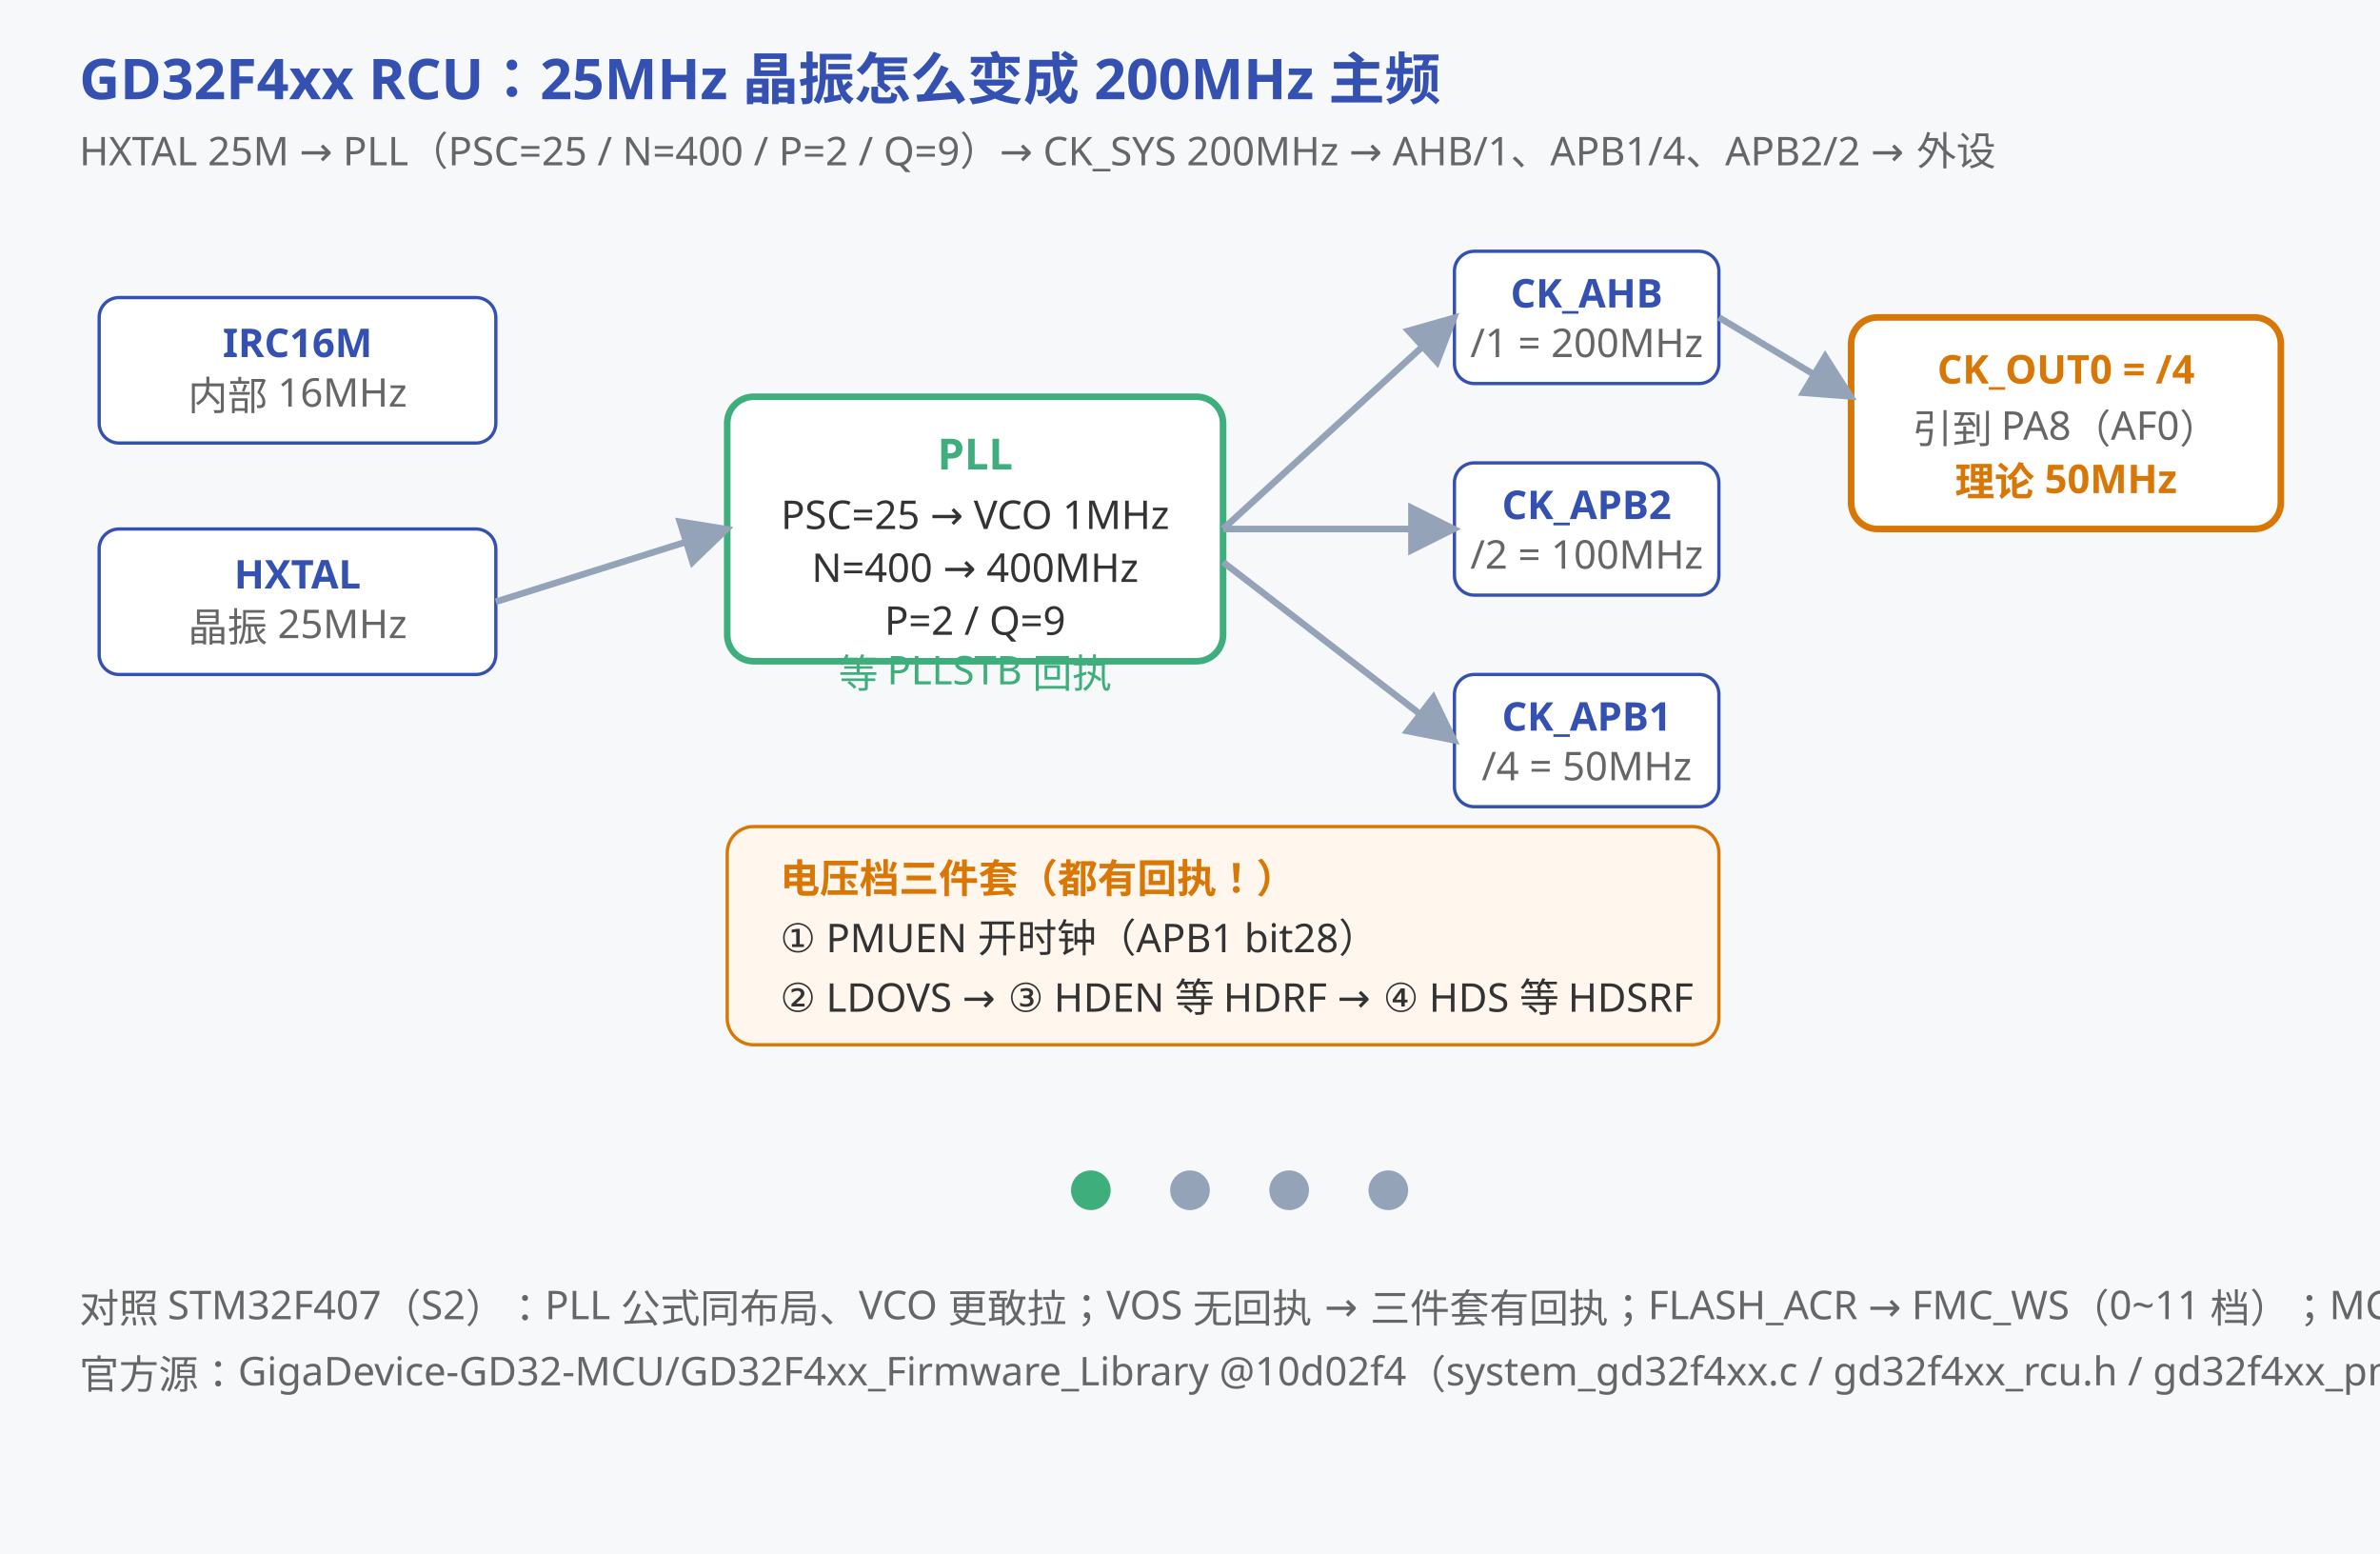
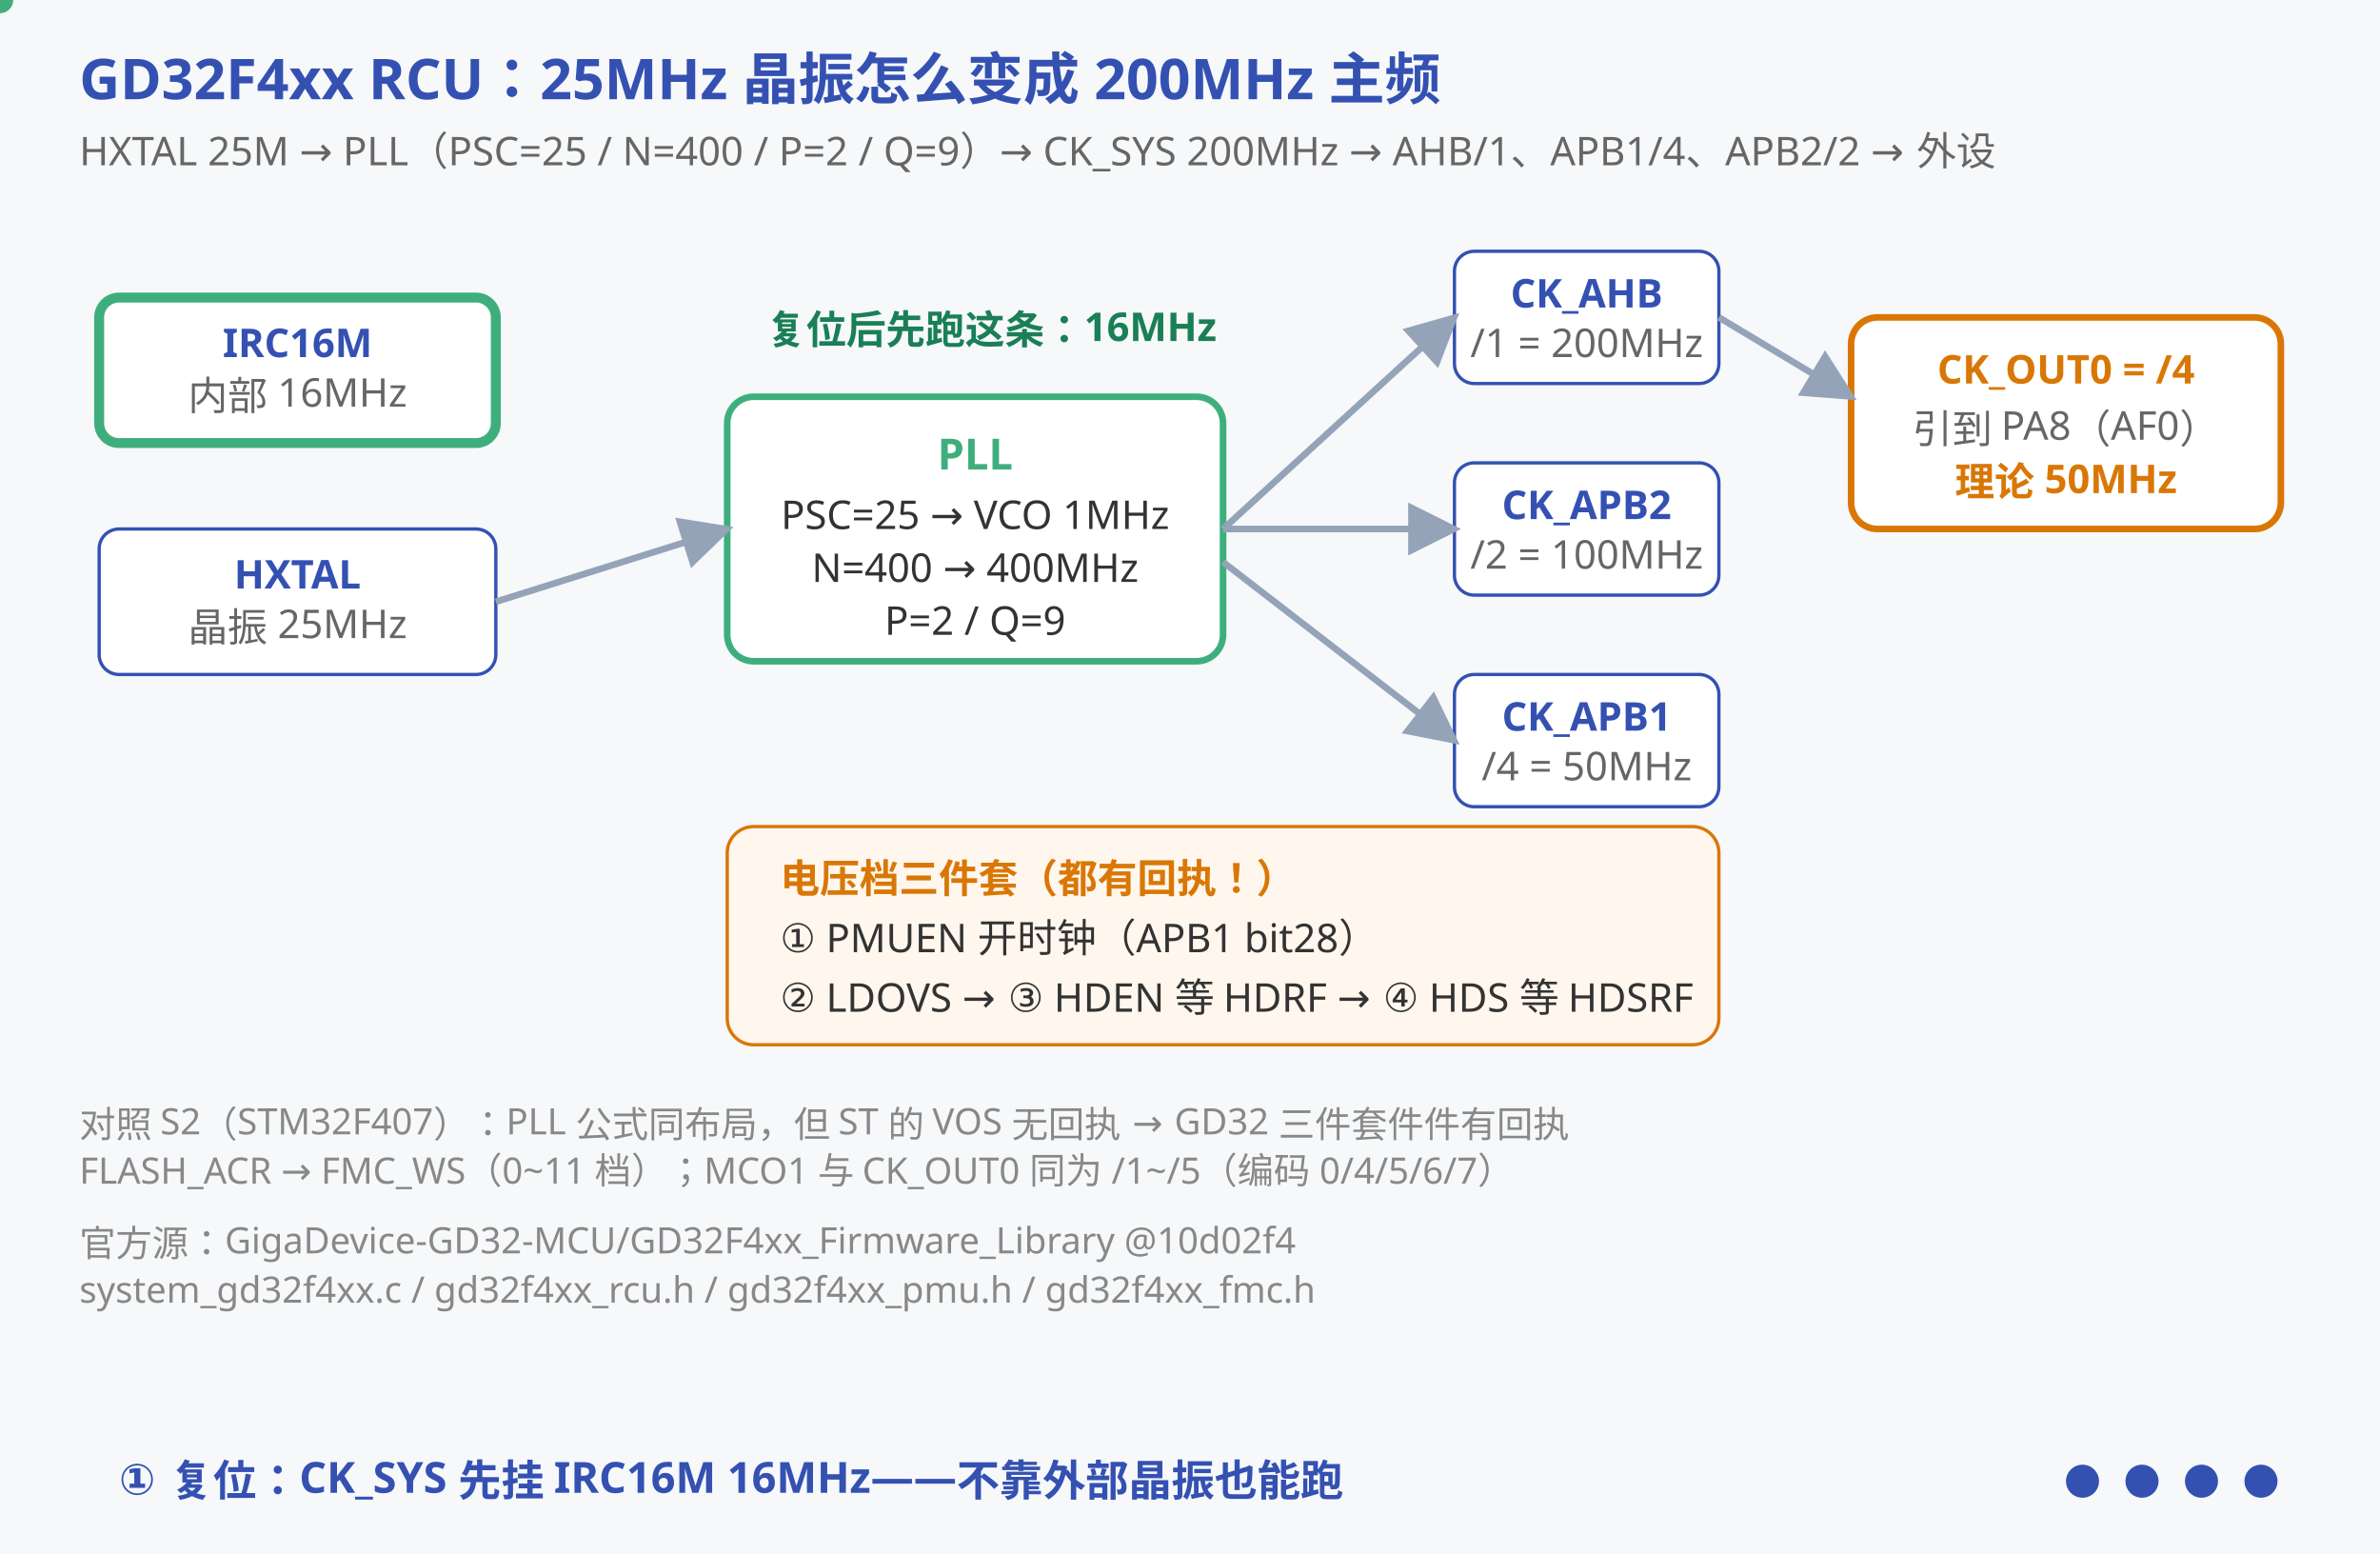
<svg xmlns="http://www.w3.org/2000/svg" viewBox="0 0 720 470" font-family="'Segoe UI','Microsoft YaHei',sans-serif">
  <rect width="720" height="470" fill="#f6f8fa" />
  <text x="24" y="30" font-size="17" font-weight="bold" fill="#3451b2">GD32F4xx RCU：25MHz 晶振怎么变成 200MHz 主频</text>
  <text x="24" y="50" font-size="12" fill="#666">HXTAL 25M → PLL（PSC=25 / N=400 / P=2 / Q=9）→ CK_SYS 200MHz → AHB/1、APB1/4、APB2/2 → 外设</text>
  <rect x="30" y="90" width="120" height="44" fill="#ffffff" stroke="#3451b2" rx="6" />
  <text x="90" y="108" font-size="12" font-weight="bold" fill="#3451b2" text-anchor="middle">IRC16M</text>
  <text x="90" y="124" font-size="12" fill="#666" text-anchor="middle">内部 16MHz</text>
  <rect x="30" y="160" width="120" height="44" fill="#ffffff" stroke="#3451b2" rx="6" />
  <text x="90" y="178" font-size="12" font-weight="bold" fill="#3451b2" text-anchor="middle">HXTAL</text>
  <text x="90" y="194" font-size="12" fill="#666" text-anchor="middle">晶振 25MHz</text>
  <rect x="220" y="120" width="150" height="80" fill="#ffffff" stroke="#3eaf7c" stroke-width="2" rx="8" />
  <text x="295" y="142" font-size="13" font-weight="bold" fill="#3eaf7c" text-anchor="middle">PLL</text>
  <text x="295" y="160" font-size="12" fill="#333" text-anchor="middle">PSC=25 → VCO 1MHz</text>
  <text x="295" y="176" font-size="12" fill="#333" text-anchor="middle">N=400 → 400MHz</text>
  <text x="295" y="192" font-size="12" fill="#333" text-anchor="middle">P=2 / Q=9</text>
-   <text x="295" y="208" font-size="12" fill="#3eaf7c" text-anchor="middle">等 PLLSTB 回执</text>
  <rect x="440" y="76" width="80" height="40" fill="#ffffff" stroke="#3451b2" rx="6" />
  <text x="480" y="93" font-size="12" font-weight="bold" fill="#3451b2" text-anchor="middle">CK_AHB</text>
  <text x="480" y="108" font-size="12" fill="#666" text-anchor="middle">/1 = 200MHz</text>
  <rect x="440" y="140" width="80" height="40" fill="#ffffff" stroke="#3451b2" rx="6" />
  <text x="480" y="157" font-size="12" font-weight="bold" fill="#3451b2" text-anchor="middle">CK_APB2</text>
  <text x="480" y="172" font-size="12" fill="#666" text-anchor="middle">/2 = 100MHz</text>
  <rect x="440" y="204" width="80" height="40" fill="#ffffff" stroke="#3451b2" rx="6" />
  <text x="480" y="221" font-size="12" font-weight="bold" fill="#3451b2" text-anchor="middle">CK_APB1</text>
  <text x="480" y="236" font-size="12" fill="#666" text-anchor="middle">/4 = 50MHz</text>
  <rect x="220" y="250" width="300" height="66" fill="#fff7ed" stroke="#d97706" rx="8" />
  <text x="236" y="270" font-size="12" font-weight="bold" fill="#d97706">电压档三件套（都有回执！）</text>
  <text x="236" y="288" font-size="12" fill="#333">① PMUEN 开时钟（APB1 bit28）</text>
  <text x="236" y="306" font-size="12" fill="#333">② LDOVS → ③ HDEN 等 HDRF → ④ HDS 等 HDSRF</text>
  <rect x="560" y="96" width="130" height="64" fill="#ffffff" stroke="#d97706" stroke-width="2" rx="8" />
  <text x="625" y="116" font-size="12" font-weight="bold" fill="#d97706" text-anchor="middle">CK_OUT0 = /4</text>
  <text x="625" y="134" font-size="12" fill="#666" text-anchor="middle">引到 PA8（AF0）</text>
  <text x="625" y="150" font-size="12" font-weight="bold" fill="#d97706" text-anchor="middle">理论 50MHz</text>
  <g stroke="#94a3b8" stroke-width="2" fill="none">
    <path d="M150 182 L220 160" marker-end="url(#arr)" />
    <path d="M370 160 L440 96" marker-end="url(#arr)" />
    <path d="M370 160 L440 160" marker-end="url(#arr)" />
    <path d="M370 170 L440 224" marker-end="url(#arr)" />
    <path d="M520 96 L560 120" marker-end="url(#arr)" />
  </g>
  <defs>
    <marker id="arr" markerWidth="8" markerHeight="8" refX="7" refY="4" orient="auto">
      <path d="M0,0 L8,4 L0,8 Z" fill="#94a3b8" />
    </marker>
  </defs>
-   <g>
-     <circle cx="330" cy="360" r="6" fill="#3eaf7c">
-       <animate attributeName="opacity" calcMode="discrete" values="1;0;0;0;1" keyTimes="0;0.25;0.5;0.75;1" dur="12s" repeatCount="indefinite" />
+   <g opacity="1">
+     <animate attributeName="opacity" calcMode="discrete" values="1;0;0;0;0" keyTimes="0;0.25;0.5;0.75;1" dur="12s" repeatCount="indefinite" />
+     <rect x="30" y="90" width="120" height="44" fill="none" stroke="#3eaf7c" stroke-width="3" rx="6">
+       <animate attributeName="stroke-width" values="3;4.6;3" keyTimes="0;0.5;1" dur="1s" repeatCount="indefinite" />
+     </rect>
+     <path d="M150,110 L440,110" stroke="#3eaf7c" stroke-width="4" fill="none" pathLength="1000" stroke-dasharray="1000" stroke-dashoffset="1000">
+       <animate attributeName="stroke-dashoffset" values="1000;0;0" keyTimes="0;0.10;1" dur="12s" repeatCount="indefinite" />
+     </path>
+     <circle r="4" fill="#3eaf7c">
+       <animateMotion calcMode="linear" path="M150,110 L440,110" dur="3s" repeatCount="indefinite" />
    </circle>
-     <circle cx="360" cy="360" r="6" fill="#94a3b8">
-       <animate attributeName="opacity" calcMode="discrete" values="0;1;0;0;0" keyTimes="0;0.25;0.5;0.75;1" dur="12s" repeatCount="indefinite" />
-     </circle>
-     <circle cx="390" cy="360" r="6" fill="#94a3b8">
-       <animate attributeName="opacity" calcMode="discrete" values="0;0;1;0;0" keyTimes="0;0.25;0.5;0.75;1" dur="12s" repeatCount="indefinite" />
-     </circle>
-     <circle cx="420" cy="360" r="6" fill="#94a3b8">
-       <animate attributeName="opacity" calcMode="discrete" values="0;0;0;1;0" keyTimes="0;0.25;0.5;0.75;1" dur="12s" repeatCount="indefinite" />
-     </circle>
-   </g>
-   <g opacity="0">
-     <animate attributeName="opacity" calcMode="discrete" values="1;0;0;0;1" keyTimes="0;0.25;0.5;0.75;1" dur="12s" repeatCount="indefinite" />
-     <rect x="30" y="90" width="120" height="44" fill="none" stroke="#3eaf7c" stroke-width="3" rx="6" />
-     <text x="36" y="330">① 复位先跑 IRC16M 16MHz——SCSS 回读就是 IRC16M（SCS=00）</text>
+     <text x="300" y="104" font-size="12" font-weight="bold" fill="#1a7f56" text-anchor="middle">复位后先跑这条：16MHz</text>
  </g>
  <g opacity="0">
    <animate attributeName="opacity" calcMode="discrete" values="0;1;0;0;0" keyTimes="0;0.25;0.5;0.75;1" dur="12s" repeatCount="indefinite" />
-     <rect x="30" y="160" width="120" height="44" fill="none" stroke="#3eaf7c" stroke-width="3" rx="6" />
-     <text x="36" y="330">② HXTAL 起振等 HXTALSTB——超时回退 IRC16M，不学官方 while(1) 死等</text>
+     <rect x="30" y="160" width="120" height="44" fill="none" stroke="#d97706" stroke-width="3" rx="6">
+       <animate attributeName="stroke-width" values="3;5;3" keyTimes="0;0.5;1" dur="0.5s" repeatCount="indefinite" />
+     </rect>
+     <path d="M150,182 L220,160" stroke="#d97706" stroke-width="4" fill="none" pathLength="1000" stroke-dasharray="1000" stroke-dashoffset="1000">
+       <animate attributeName="stroke-dashoffset" values="1000;1000;0;0" keyTimes="0;0.25;0.32;1" dur="12s" repeatCount="indefinite" />
+     </path>
+     <circle r="4" fill="#d97706">
+       <animateMotion calcMode="linear" path="M150,182 L220,160" dur="1s" repeatCount="indefinite" />
+     </circle>
+     <text x="156" y="216" font-size="12" font-weight="bold" fill="#d97706">等 HXTALSTB</text>
  </g>
  <g opacity="0">
    <animate attributeName="opacity" calcMode="discrete" values="0;0;1;0;0" keyTimes="0;0.25;0.5;0.75;1" dur="12s" repeatCount="indefinite" />
+     <rect x="220" y="250" width="300" height="66" fill="none" stroke="#d97706" stroke-width="3" rx="8">
+       <animate attributeName="stroke-width" values="3;4.6;3" keyTimes="0;0.5;1" dur="1s" repeatCount="indefinite" />
+     </rect>
    <rect x="220" y="120" width="150" height="80" fill="none" stroke="#3eaf7c" stroke-width="3" rx="8" />
-     <rect x="220" y="250" width="300" height="66" fill="none" stroke="#3eaf7c" stroke-width="3" rx="8" />
-     <text x="36" y="330">③ PLL 锁定 200MHz：先电压三件套，再 PLLEN 等 PLLSTB，最后 SCS=PLLP 等 SCSS</text>
+     <path d="M295,250 L295,200" stroke="#d97706" stroke-width="3" fill="none" pathLength="1000" stroke-dasharray="1000" stroke-dashoffset="1000">
+       <animate attributeName="stroke-dashoffset" values="1000;1000;0;0" keyTimes="0;0.50;0.54;1" dur="12s" repeatCount="indefinite" />
+     </path>
+     <path d="M370,160 L440,96" stroke="#3eaf7c" stroke-width="4" fill="none" pathLength="1000" stroke-dasharray="1000" stroke-dashoffset="1000">
+       <animate attributeName="stroke-dashoffset" values="1000;1000;0;0" keyTimes="0;0.55;0.60;1" dur="12s" repeatCount="indefinite" />
+     </path>
+     <path d="M370,160 L440,160" stroke="#3eaf7c" stroke-width="4" fill="none" pathLength="1000" stroke-dasharray="1000" stroke-dashoffset="1000">
+       <animate attributeName="stroke-dashoffset" values="1000;1000;0;0" keyTimes="0;0.60;0.65;1" dur="12s" repeatCount="indefinite" />
+     </path>
+     <path d="M370,170 L440,224" stroke="#3eaf7c" stroke-width="4" fill="none" pathLength="1000" stroke-dasharray="1000" stroke-dashoffset="1000">
+       <animate attributeName="stroke-dashoffset" values="1000;1000;0;0" keyTimes="0;0.65;0.70;1" dur="12s" repeatCount="indefinite" />
+     </path>
+     <circle r="4.5" fill="#3451b2">
+       <animateMotion calcMode="linear" path="M150,182 L220,160 L295,160 L370,160 L440,96" dur="4s" repeatCount="indefinite" />
+     </circle>
+     <text x="300" y="242" font-size="12" font-weight="bold" fill="#92400e" text-anchor="middle">先电压档，再 PLLEN</text>
  </g>
  <g opacity="0">
    <animate attributeName="opacity" calcMode="discrete" values="0;0;0;1;0" keyTimes="0;0.25;0.5;0.75;1" dur="12s" repeatCount="indefinite" />
-     <rect x="560" y="96" width="130" height="64" fill="none" stroke="#3eaf7c" stroke-width="3" rx="8" />
-     <text x="36" y="330">④ CK_OUT0 对账：PLLP/4 = 理论 50MHz 上 PA8——程序以为 vs 仪器实测（待上板）</text>
+     <rect x="560" y="96" width="130" height="64" fill="none" stroke="#3eaf7c" stroke-width="3" rx="8">
+       <animate attributeName="stroke-width" values="3;5;3" keyTimes="0;0.5;1" dur="1s" repeatCount="indefinite" />
+     </rect>
+     <path d="M520,96 L560,120" stroke="#3eaf7c" stroke-width="4" fill="none" pathLength="1000" stroke-dasharray="1000" stroke-dashoffset="1000">
+       <animate attributeName="stroke-dashoffset" values="1000;1000;0;0" keyTimes="0;0.75;0.80;1" dur="12s" repeatCount="indefinite" />
+     </path>
+     <line x1="690" y1="128" x2="690" y2="128" stroke="#3eaf7c" stroke-width="3" marker-end="url(#arr2)">
+       <animate attributeName="x2" values="690;690;712;712" keyTimes="0;0.80;0.86;1" dur="12s" repeatCount="indefinite" />
+     </line>
+     <circle r="4" fill="#d97706">
+       <animateMotion calcMode="linear" path="M520,96 L560,120 L690,128 L712,128" dur="2s" repeatCount="indefinite" />
+     </circle>
+     <text x="625" y="176" font-size="12" font-weight="bold" fill="#1a7f56" text-anchor="middle">示波器对账（待上板）</text>
  </g>
-   <text x="24" y="400" font-size="12" fill="#666">对照 STM32F407（S2）：PLL 公式同布局、VCO 更敢拉；VOS 无回执 → 三件套有回执；FLASH_ACR → FMC_WS（0~11 档）；MCO1 /2 幂 → CK_OUT0 /1~/5</text>
-   <text x="24" y="420" font-size="12" fill="#666">官方源：GigaDevice-GD32-MCU/GD32F4xx_Firmware_Library @10d02f4（system_gd32f4xx.c / gd32f4xx_rcu.h / gd32f4xx_pmu.h / gd32f4xx_fmc.h）</text>
+   <g opacity="0">
+     <animate attributeName="opacity" calcMode="discrete" values="0;0;1;1;0" keyTimes="0;0.25;0.5;0.75;1" dur="12s" repeatCount="indefinite" />
+     <circle r="3.5" fill="#3eaf7c">
+       <animateMotion calcMode="linear" path="M370,160 L440,160" dur="2s" repeatCount="indefinite" />
+     </circle>
+     <circle r="3.5" fill="#3eaf7c">
+       <animateMotion calcMode="linear" path="M370,170 L440,224" dur="3s" repeatCount="indefinite" />
+     </circle>
+   </g>
+   <g font-size="13" font-weight="bold" fill="#3451b2">
+     <g opacity="1">
+       <animate attributeName="opacity" calcMode="discrete" values="1;0;0;0;0" keyTimes="0;0.25;0.5;0.75;1" dur="12s" repeatCount="indefinite" />
+       <text x="36" y="452">① 复位：CK_SYS 先挂 IRC16M 16MHz——不靠外部晶振也能跑</text>
+     </g>
+     <g opacity="0">
+       <animate attributeName="opacity" calcMode="discrete" values="0;1;0;0;0" keyTimes="0;0.25;0.5;0.75;1" dur="12s" repeatCount="indefinite" />
+       <text x="36" y="452">② HXTAL 25MHz 起振：等 HXTALSTB，超时退回 IRC16M 而不是死等</text>
+     </g>
+     <g opacity="0">
+       <animate attributeName="opacity" calcMode="discrete" values="0;0;1;0;0" keyTimes="0;0.25;0.5;0.75;1" dur="12s" repeatCount="indefinite" />
+       <text x="36" y="452">③ PLL 锁定：25÷25×400÷2 = 200MHz，顺序是先电压档再等 PLLSTB</text>
+     </g>
+     <g opacity="0">
+       <animate attributeName="opacity" calcMode="discrete" values="0;0;0;1;0" keyTimes="0;0.25;0.5;0.75;1" dur="12s" repeatCount="indefinite" />
+       <text x="36" y="452">④ CK_OUT0 对账：PLLP/4 = 50MHz 引到 PA8——理论值，待上板实测</text>
+     </g>
+   </g>
+   <g transform="translate(630,448)" fill="#3451b2">
+     <circle cx="0" cy="0" r="5">
+       <animate attributeName="opacity" calcMode="discrete" values="1;0.2;0.2;0.2;0.2" keyTimes="0;0.25;0.5;0.75;1" dur="12s" repeatCount="indefinite" />
+     </circle>
+     <circle cx="18" cy="0" r="5">
+       <animate attributeName="opacity" calcMode="discrete" values="0.2;1;0.2;0.2;0.2" keyTimes="0;0.25;0.5;0.75;1" dur="12s" repeatCount="indefinite" />
+     </circle>
+     <circle cx="36" cy="0" r="5">
+       <animate attributeName="opacity" calcMode="discrete" values="0.2;0.2;1;0.2;0.2" keyTimes="0;0.25;0.5;0.75;1" dur="12s" repeatCount="indefinite" />
+     </circle>
+     <circle cx="54" cy="0" r="5">
+       <animate attributeName="opacity" calcMode="discrete" values="0.2;0.2;0.2;1;0.2" keyTimes="0;0.25;0.5;0.75;1" dur="12s" repeatCount="indefinite" />
+     </circle>
+   </g>
+   <defs>
+     <marker id="arr2" markerWidth="8" markerHeight="8" refX="7" refY="4" orient="auto">
+       <path d="M0,0 L8,4 L0,8 Z" fill="#3eaf7c" />
+     </marker>
+   </defs>
+   <g font-size="11" fill="#888">
+     <text x="24" y="344">对照 S2（STM32F407）：PLL 公式同布局，但 ST 的 VOS 无回执 → GD32 三件套件件有回执</text>
+     <text x="24" y="358">FLASH_ACR → FMC_WS（0~11 档）；MCO1 与 CK_OUT0 同为 /1~/5（编码 0/4/5/6/7）</text>
+     <text x="24" y="380">官方源：GigaDevice-GD32-MCU/GD32F4xx_Firmware_Library @10d02f4</text>
+     <text x="24" y="394">system_gd32f4xx.c / gd32f4xx_rcu.h / gd32f4xx_pmu.h / gd32f4xx_fmc.h</text>
+   </g>
</svg>
